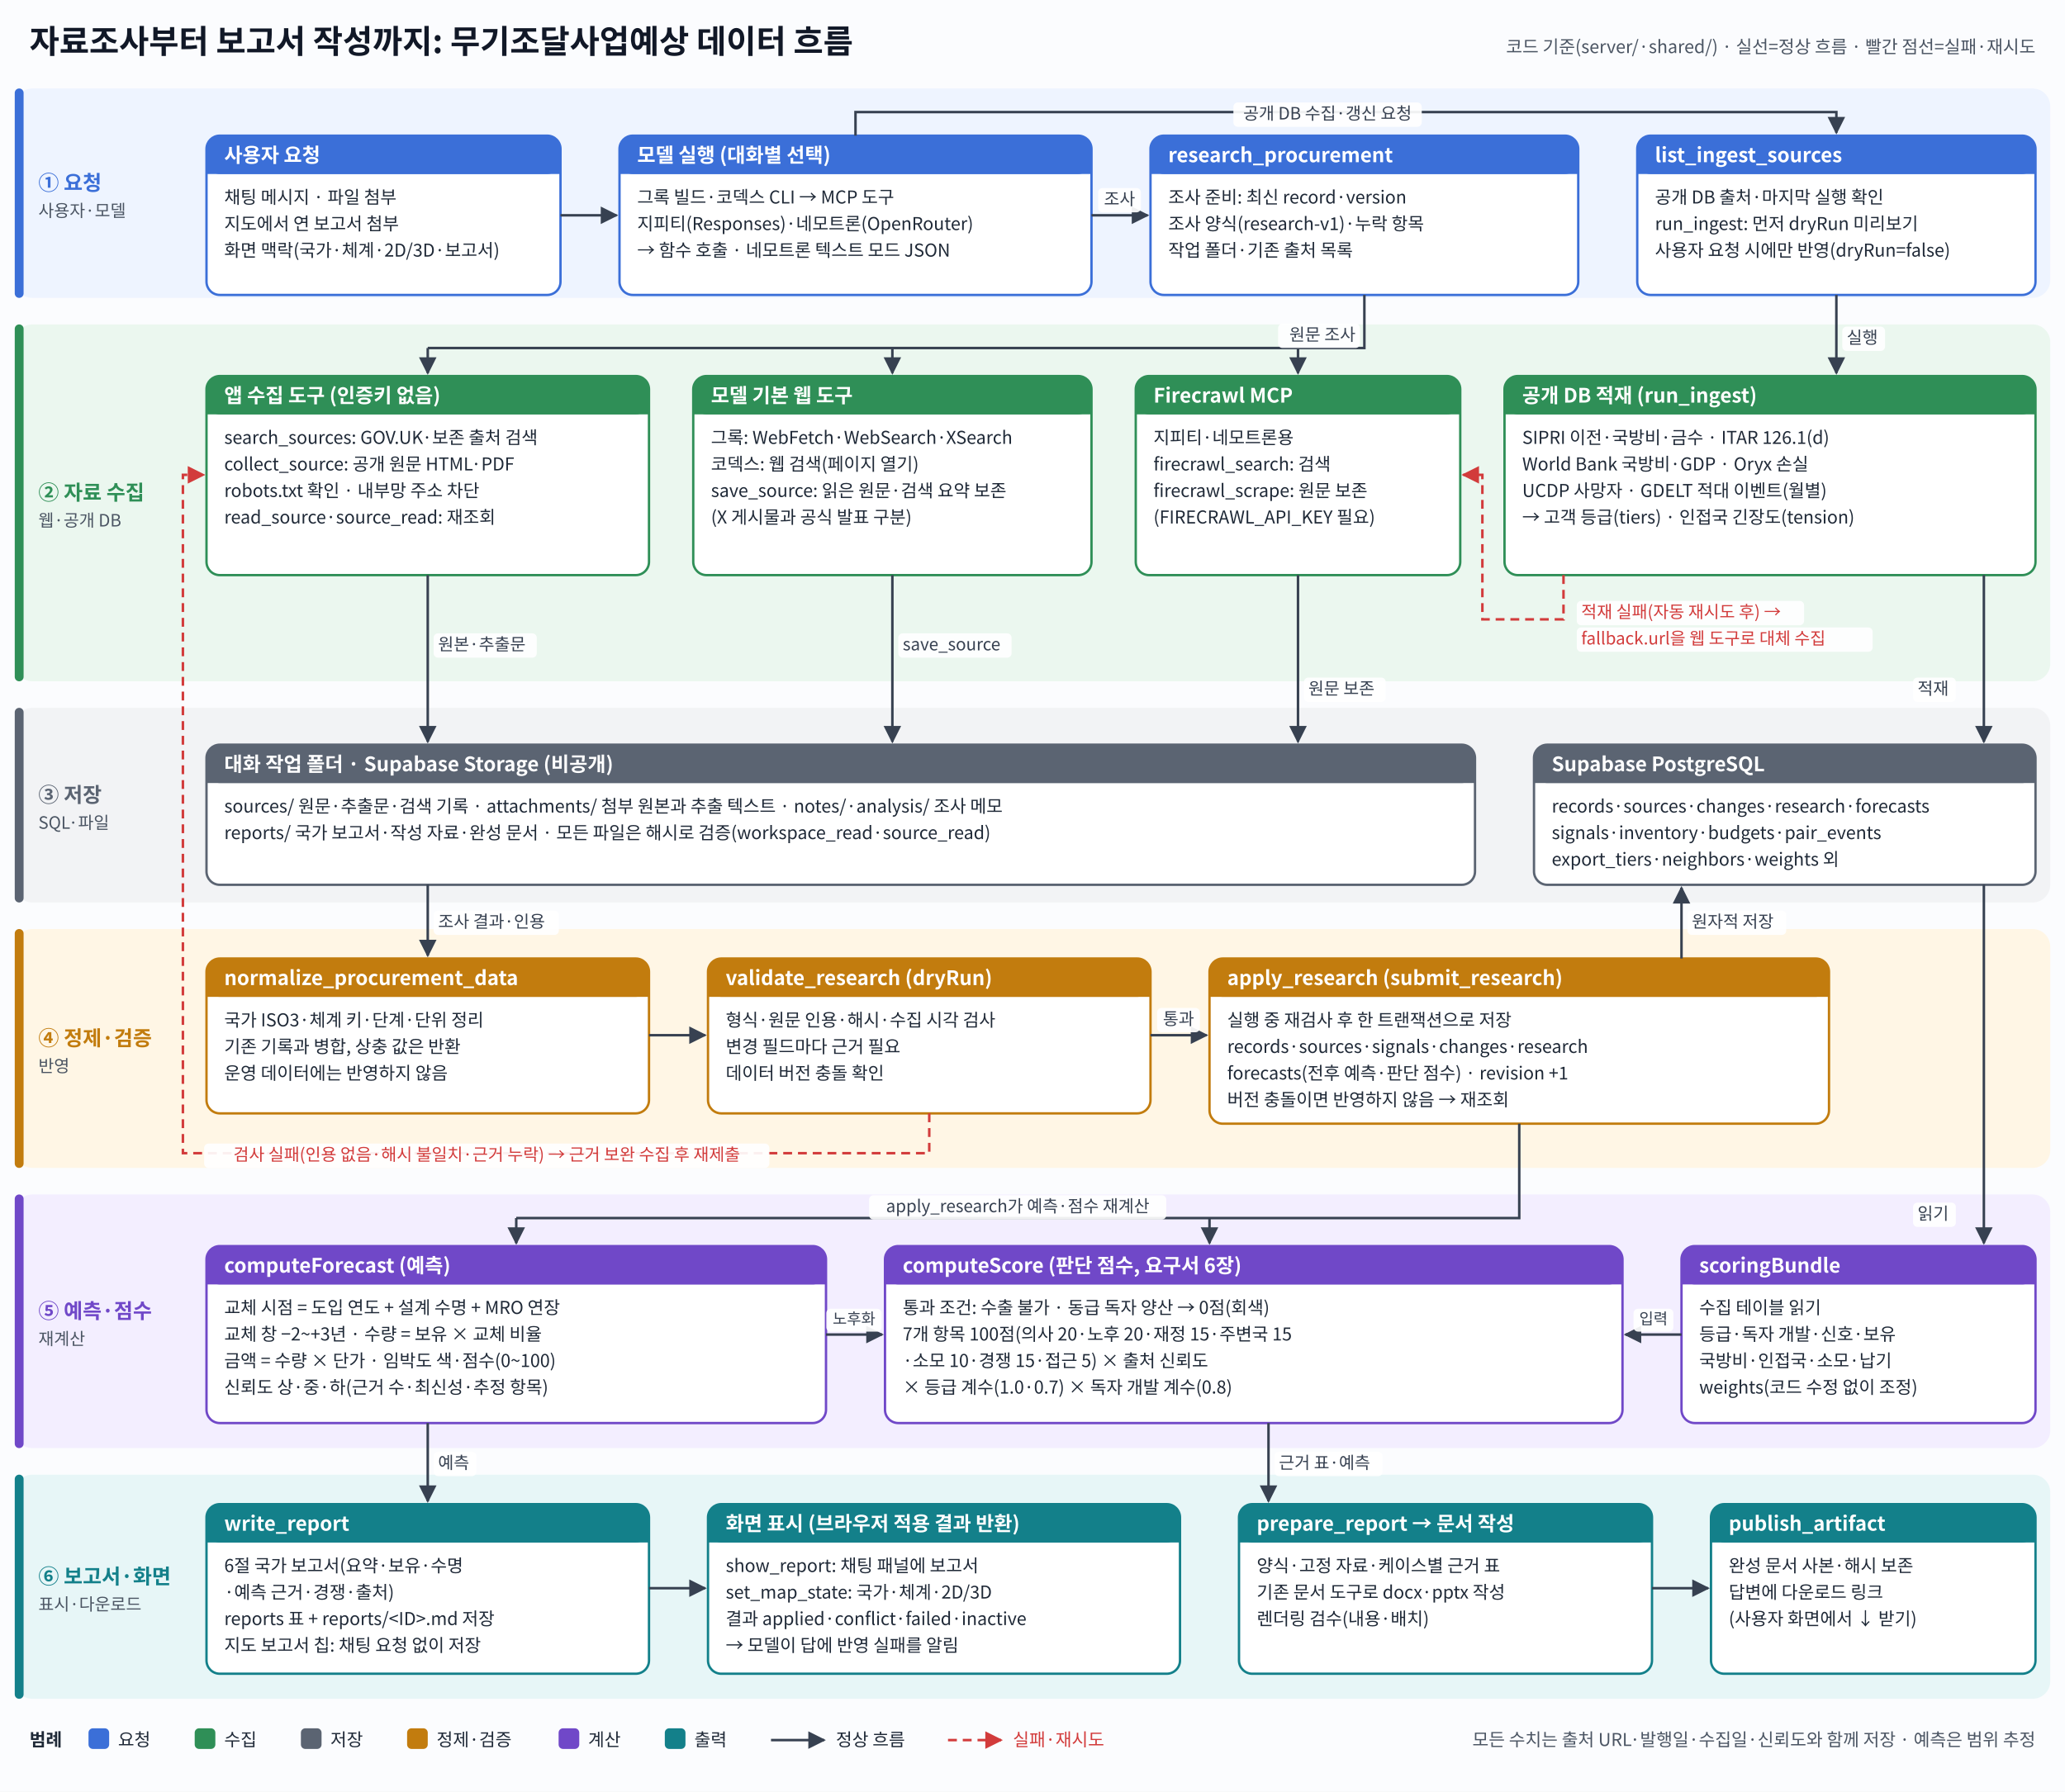
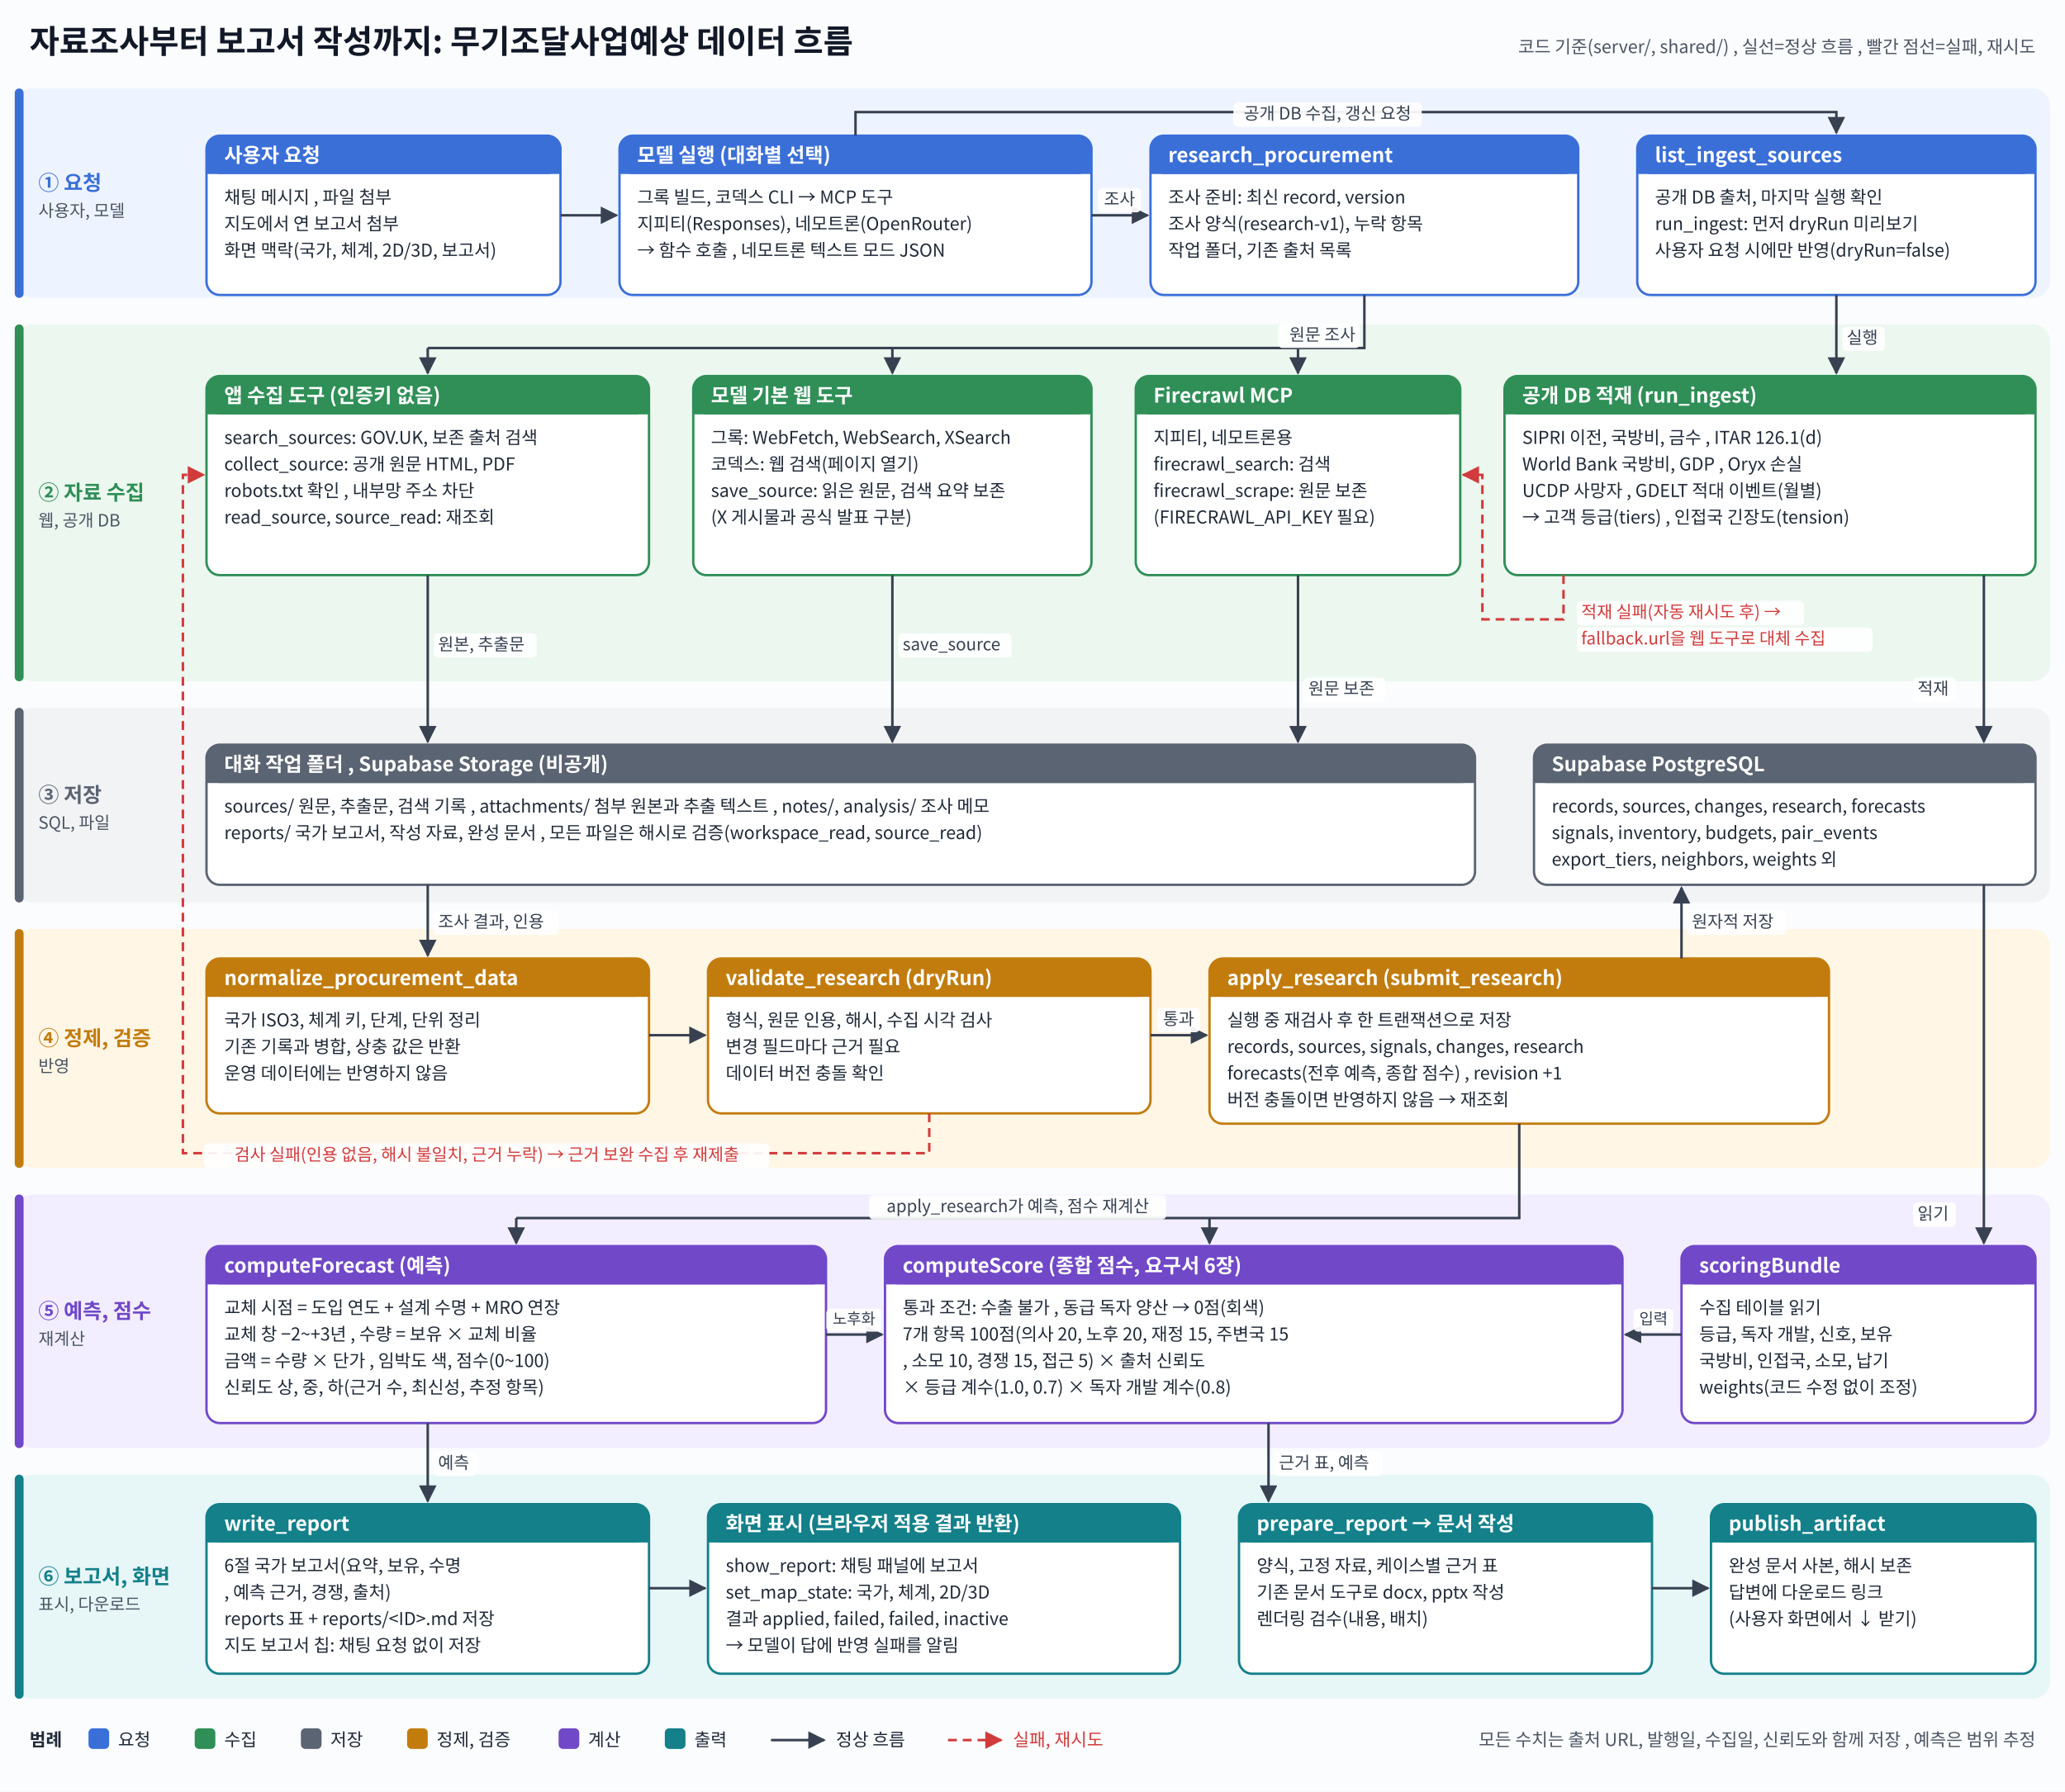
<svg xmlns="http://www.w3.org/2000/svg" width="1400" height="1215" viewBox="0 0 1400 1215" font-family="'Malgun Gothic','Noto Sans KR','Noto Sans CJK KR','Apple SD Gothic Neo','Nanum Gothic',sans-serif">
  <defs>
    <marker id="ar" viewBox="0 0 10 10" refX="9" refY="5" markerWidth="7" markerHeight="7" orient="auto-start-reverse">
      <path d="M0,0 L10,5 L0,10 z" fill="#374151" />
    </marker>
    <marker id="arr" viewBox="0 0 10 10" refX="9" refY="5" markerWidth="7" markerHeight="7" orient="auto-start-reverse">
      <path d="M0,0 L10,5 L0,10 z" fill="#d23b3b" />
    </marker>
  </defs>
  <rect width="1400" height="1215" fill="#fbfcfe" />
  <text x="20" y="36" font-size="22" font-weight="bold" text-anchor="start" fill="#111827">자료조사부터 보고서 작성까지: 무기조달사업예상 데이터 흐름</text>
-   <text x="1380" y="36" font-size="12" font-weight="normal" text-anchor="end" fill="#4b5563">코드 기준(server/·shared/) · 실선=정상 흐름 · 빨간 점선=실패·재시도</text>
+   <text x="1380" y="36" font-size="12" font-weight="normal" text-anchor="end" fill="#4b5563">코드 기준(server/, shared/) ,  실선=정상 흐름 ,  빨간 점선=실패, 재시도</text>
  <rect x="10" y="60" width="1380" height="142" rx="12" fill="#eef4ff" />
  <rect x="10" y="60" width="6" height="142" rx="3" fill="#3b6fd8" />
  <text x="26" y="129.0" font-size="14" font-weight="bold" text-anchor="start" fill="#3b6fd8">① 요청</text>
-   <text x="26" y="147.0" font-size="11.5" font-weight="normal" text-anchor="start" fill="#4b5563">사용자·모델</text>
+   <text x="26" y="147.0" font-size="11.5" font-weight="normal" text-anchor="start" fill="#4b5563">사용자, 모델</text>
  <rect x="10" y="220" width="1380" height="242" rx="12" fill="#ebf7ef" />
  <rect x="10" y="220" width="6" height="242" rx="3" fill="#2f8f57" />
  <text x="26" y="339.0" font-size="14" font-weight="bold" text-anchor="start" fill="#2f8f57">② 자료 수집</text>
-   <text x="26" y="357.0" font-size="11.5" font-weight="normal" text-anchor="start" fill="#4b5563">웹·공개 DB</text>
+   <text x="26" y="357.0" font-size="11.5" font-weight="normal" text-anchor="start" fill="#4b5563">웹, 공개 DB</text>
  <rect x="10" y="480" width="1380" height="132" rx="12" fill="#f2f3f5" />
  <rect x="10" y="480" width="6" height="132" rx="3" fill="#5b6472" />
  <text x="26" y="544.0" font-size="14" font-weight="bold" text-anchor="start" fill="#5b6472">③ 저장</text>
-   <text x="26" y="562.0" font-size="11.5" font-weight="normal" text-anchor="start" fill="#4b5563">SQL·파일</text>
+   <text x="26" y="562.0" font-size="11.5" font-weight="normal" text-anchor="start" fill="#4b5563">SQL, 파일</text>
  <rect x="10" y="630" width="1380" height="162" rx="12" fill="#fff6e5" />
  <rect x="10" y="630" width="6" height="162" rx="3" fill="#c27c0e" />
-   <text x="26" y="709.0" font-size="14" font-weight="bold" text-anchor="start" fill="#c27c0e">④ 정제·검증</text>
+   <text x="26" y="709.0" font-size="14" font-weight="bold" text-anchor="start" fill="#c27c0e">④ 정제, 검증</text>
  <text x="26" y="727.0" font-size="11.5" font-weight="normal" text-anchor="start" fill="#4b5563">반영</text>
  <rect x="10" y="810" width="1380" height="172" rx="12" fill="#f3eeff" />
  <rect x="10" y="810" width="6" height="172" rx="3" fill="#7048c8" />
-   <text x="26" y="894.0" font-size="14" font-weight="bold" text-anchor="start" fill="#7048c8">⑤ 예측·점수</text>
+   <text x="26" y="894.0" font-size="14" font-weight="bold" text-anchor="start" fill="#7048c8">⑤ 예측, 점수</text>
  <text x="26" y="912.0" font-size="11.5" font-weight="normal" text-anchor="start" fill="#4b5563">재계산</text>
  <rect x="10" y="1000" width="1380" height="152" rx="12" fill="#e7f6f7" />
  <rect x="10" y="1000" width="6" height="152" rx="3" fill="#13808a" />
-   <text x="26" y="1074.0" font-size="14" font-weight="bold" text-anchor="start" fill="#13808a">⑥ 보고서·화면</text>
-   <text x="26" y="1092.0" font-size="11.5" font-weight="normal" text-anchor="start" fill="#4b5563">표시·다운로드</text>
+   <text x="26" y="1074.0" font-size="14" font-weight="bold" text-anchor="start" fill="#13808a">⑥ 보고서, 화면</text>
+   <text x="26" y="1092.0" font-size="11.5" font-weight="normal" text-anchor="start" fill="#4b5563">표시, 다운로드</text>
  <rect x="140" y="92" width="240" height="108" rx="9" fill="#ffffff" stroke="#3b6fd8" stroke-width="1.6" />
  <rect x="140" y="92" width="240" height="26" rx="9" fill="#3b6fd8" />
  <rect x="140" y="108" width="240" height="10" fill="#3b6fd8" />
  <text x="152" y="110" font-size="13.5" font-weight="bold" text-anchor="start" fill="#ffffff">사용자 요청</text>
-   <text x="152" y="138" font-size="12" font-weight="normal" text-anchor="start" fill="#1f2937">채팅 메시지 · 파일 첨부</text>
+   <text x="152" y="138" font-size="12" font-weight="normal" text-anchor="start" fill="#1f2937">채팅 메시지 ,  파일 첨부</text>
  <text x="152" y="156" font-size="12" font-weight="normal" text-anchor="start" fill="#1f2937">지도에서 연 보고서 첨부</text>
-   <text x="152" y="174" font-size="12" font-weight="normal" text-anchor="start" fill="#1f2937">화면 맥락(국가·체계·2D/3D·보고서)</text>
+   <text x="152" y="174" font-size="12" font-weight="normal" text-anchor="start" fill="#1f2937">화면 맥락(국가, 체계, 2D/3D, 보고서)</text>
  <rect x="420" y="92" width="320" height="108" rx="9" fill="#ffffff" stroke="#3b6fd8" stroke-width="1.6" />
  <rect x="420" y="92" width="320" height="26" rx="9" fill="#3b6fd8" />
  <rect x="420" y="108" width="320" height="10" fill="#3b6fd8" />
  <text x="432" y="110" font-size="13.5" font-weight="bold" text-anchor="start" fill="#ffffff">모델 실행 (대화별 선택)</text>
-   <text x="432" y="138" font-size="12" font-weight="normal" text-anchor="start" fill="#1f2937">그록 빌드·코덱스 CLI → MCP 도구</text>
-   <text x="432" y="156" font-size="12" font-weight="normal" text-anchor="start" fill="#1f2937">지피티(Responses)·네모트론(OpenRouter)</text>
-   <text x="432" y="174" font-size="12" font-weight="normal" text-anchor="start" fill="#1f2937">→ 함수 호출 · 네모트론 텍스트 모드 JSON</text>
+   <text x="432" y="138" font-size="12" font-weight="normal" text-anchor="start" fill="#1f2937">그록 빌드, 코덱스 CLI → MCP 도구</text>
+   <text x="432" y="156" font-size="12" font-weight="normal" text-anchor="start" fill="#1f2937">지피티(Responses), 네모트론(OpenRouter)</text>
+   <text x="432" y="174" font-size="12" font-weight="normal" text-anchor="start" fill="#1f2937">→ 함수 호출 ,  네모트론 텍스트 모드 JSON</text>
  <rect x="780" y="92" width="290" height="108" rx="9" fill="#ffffff" stroke="#3b6fd8" stroke-width="1.6" />
  <rect x="780" y="92" width="290" height="26" rx="9" fill="#3b6fd8" />
  <rect x="780" y="108" width="290" height="10" fill="#3b6fd8" />
  <text x="792" y="110" font-size="13.5" font-weight="bold" text-anchor="start" fill="#ffffff">research_procurement</text>
-   <text x="792" y="138" font-size="12" font-weight="normal" text-anchor="start" fill="#1f2937">조사 준비: 최신 record·version</text>
-   <text x="792" y="156" font-size="12" font-weight="normal" text-anchor="start" fill="#1f2937">조사 양식(research-v1)·누락 항목</text>
-   <text x="792" y="174" font-size="12" font-weight="normal" text-anchor="start" fill="#1f2937">작업 폴더·기존 출처 목록</text>
+   <text x="792" y="138" font-size="12" font-weight="normal" text-anchor="start" fill="#1f2937">조사 준비: 최신 record, version</text>
+   <text x="792" y="156" font-size="12" font-weight="normal" text-anchor="start" fill="#1f2937">조사 양식(research-v1), 누락 항목</text>
+   <text x="792" y="174" font-size="12" font-weight="normal" text-anchor="start" fill="#1f2937">작업 폴더, 기존 출처 목록</text>
  <rect x="1110" y="92" width="270" height="108" rx="9" fill="#ffffff" stroke="#3b6fd8" stroke-width="1.6" />
  <rect x="1110" y="92" width="270" height="26" rx="9" fill="#3b6fd8" />
  <rect x="1110" y="108" width="270" height="10" fill="#3b6fd8" />
  <text x="1122" y="110" font-size="13.5" font-weight="bold" text-anchor="start" fill="#ffffff">list_ingest_sources</text>
-   <text x="1122" y="138" font-size="12" font-weight="normal" text-anchor="start" fill="#1f2937">공개 DB 출처·마지막 실행 확인</text>
+   <text x="1122" y="138" font-size="12" font-weight="normal" text-anchor="start" fill="#1f2937">공개 DB 출처, 마지막 실행 확인</text>
  <text x="1122" y="156" font-size="12" font-weight="normal" text-anchor="start" fill="#1f2937">run_ingest: 먼저 dryRun 미리보기</text>
  <text x="1122" y="174" font-size="12" font-weight="normal" text-anchor="start" fill="#1f2937">사용자 요청 시에만 반영(dryRun=false)</text>
  <path d="M380,146 L418,146" fill="none" stroke="#374151" stroke-width="1.7" marker-end="url(#ar)" />
  <path d="M740,146 L778,146" fill="none" stroke="#374151" stroke-width="1.7" marker-end="url(#ar)" />
  <rect x="744.5" y="127.5" width="29.0" height="16.5" rx="3" fill="#ffffff" fill-opacity="0.92" />
  <text x="759" y="139" font-size="11.5" font-weight="normal" text-anchor="middle" fill="#374151">조사</text>
  <path d="M580,92 L580,76 L1245,76 L1245,90" fill="none" stroke="#374151" stroke-width="1.7" marker-end="url(#ar)" />
  <rect x="836.2" y="69.5" width="127.7" height="16.5" rx="3" fill="#ffffff" fill-opacity="0.92" />
-   <text x="900" y="81" font-size="11.5" font-weight="normal" text-anchor="middle" fill="#374151">공개 DB 수집·갱신 요청</text>
+   <text x="900" y="81" font-size="11.5" font-weight="normal" text-anchor="middle" fill="#374151">공개 DB 수집, 갱신 요청</text>
  <rect x="140" y="255" width="300" height="135" rx="9" fill="#ffffff" stroke="#2f8f57" stroke-width="1.6" />
  <rect x="140" y="255" width="300" height="26" rx="9" fill="#2f8f57" />
  <rect x="140" y="271" width="300" height="10" fill="#2f8f57" />
  <text x="152" y="273" font-size="13.5" font-weight="bold" text-anchor="start" fill="#ffffff">앱 수집 도구 (인증키 없음)</text>
-   <text x="152" y="301" font-size="12" font-weight="normal" text-anchor="start" fill="#1f2937">search_sources: GOV.UK·보존 출처 검색</text>
-   <text x="152" y="319" font-size="12" font-weight="normal" text-anchor="start" fill="#1f2937">collect_source: 공개 원문 HTML·PDF</text>
-   <text x="152" y="337" font-size="12" font-weight="normal" text-anchor="start" fill="#1f2937">  robots.txt 확인 · 내부망 주소 차단</text>
-   <text x="152" y="355" font-size="12" font-weight="normal" text-anchor="start" fill="#1f2937">read_source·source_read: 재조회</text>
+   <text x="152" y="301" font-size="12" font-weight="normal" text-anchor="start" fill="#1f2937">search_sources: GOV.UK, 보존 출처 검색</text>
+   <text x="152" y="319" font-size="12" font-weight="normal" text-anchor="start" fill="#1f2937">collect_source: 공개 원문 HTML, PDF</text>
+   <text x="152" y="337" font-size="12" font-weight="normal" text-anchor="start" fill="#1f2937">  robots.txt 확인 ,  내부망 주소 차단</text>
+   <text x="152" y="355" font-size="12" font-weight="normal" text-anchor="start" fill="#1f2937">read_source, source_read: 재조회</text>
  <rect x="470" y="255" width="270" height="135" rx="9" fill="#ffffff" stroke="#2f8f57" stroke-width="1.6" />
  <rect x="470" y="255" width="270" height="26" rx="9" fill="#2f8f57" />
  <rect x="470" y="271" width="270" height="10" fill="#2f8f57" />
  <text x="482" y="273" font-size="13.5" font-weight="bold" text-anchor="start" fill="#ffffff">모델 기본 웹 도구</text>
-   <text x="482" y="301" font-size="12" font-weight="normal" text-anchor="start" fill="#1f2937">그록: WebFetch·WebSearch·XSearch</text>
+   <text x="482" y="301" font-size="12" font-weight="normal" text-anchor="start" fill="#1f2937">그록: WebFetch, WebSearch, XSearch</text>
  <text x="482" y="319" font-size="12" font-weight="normal" text-anchor="start" fill="#1f2937">코덱스: 웹 검색(페이지 열기)</text>
-   <text x="482" y="337" font-size="12" font-weight="normal" text-anchor="start" fill="#1f2937">save_source: 읽은 원문·검색 요약 보존</text>
+   <text x="482" y="337" font-size="12" font-weight="normal" text-anchor="start" fill="#1f2937">save_source: 읽은 원문, 검색 요약 보존</text>
  <text x="482" y="355" font-size="12" font-weight="normal" text-anchor="start" fill="#1f2937">(X 게시물과 공식 발표 구분)</text>
  <rect x="770" y="255" width="220" height="135" rx="9" fill="#ffffff" stroke="#2f8f57" stroke-width="1.6" />
  <rect x="770" y="255" width="220" height="26" rx="9" fill="#2f8f57" />
  <rect x="770" y="271" width="220" height="10" fill="#2f8f57" />
  <text x="782" y="273" font-size="13.5" font-weight="bold" text-anchor="start" fill="#ffffff">Firecrawl MCP</text>
-   <text x="782" y="301" font-size="12" font-weight="normal" text-anchor="start" fill="#1f2937">지피티·네모트론용</text>
+   <text x="782" y="301" font-size="12" font-weight="normal" text-anchor="start" fill="#1f2937">지피티, 네모트론용</text>
  <text x="782" y="319" font-size="12" font-weight="normal" text-anchor="start" fill="#1f2937">firecrawl_search: 검색</text>
  <text x="782" y="337" font-size="12" font-weight="normal" text-anchor="start" fill="#1f2937">firecrawl_scrape: 원문 보존</text>
  <text x="782" y="355" font-size="12" font-weight="normal" text-anchor="start" fill="#1f2937">(FIRECRAWL_API_KEY 필요)</text>
  <rect x="1020" y="255" width="360" height="135" rx="9" fill="#ffffff" stroke="#2f8f57" stroke-width="1.6" />
  <rect x="1020" y="255" width="360" height="26" rx="9" fill="#2f8f57" />
  <rect x="1020" y="271" width="360" height="10" fill="#2f8f57" />
  <text x="1032" y="273" font-size="13.5" font-weight="bold" text-anchor="start" fill="#ffffff">공개 DB 적재 (run_ingest)</text>
-   <text x="1032" y="301" font-size="12" font-weight="normal" text-anchor="start" fill="#1f2937">SIPRI 이전·국방비·금수 · ITAR 126.1(d)</text>
-   <text x="1032" y="319" font-size="12" font-weight="normal" text-anchor="start" fill="#1f2937">World Bank 국방비·GDP · Oryx 손실</text>
-   <text x="1032" y="337" font-size="12" font-weight="normal" text-anchor="start" fill="#1f2937">UCDP 사망자 · GDELT 적대 이벤트(월별)</text>
-   <text x="1032" y="355" font-size="12" font-weight="normal" text-anchor="start" fill="#1f2937">→ 고객 등급(tiers) · 인접국 긴장도(tension)</text>
+   <text x="1032" y="301" font-size="12" font-weight="normal" text-anchor="start" fill="#1f2937">SIPRI 이전, 국방비, 금수 ,  ITAR 126.1(d)</text>
+   <text x="1032" y="319" font-size="12" font-weight="normal" text-anchor="start" fill="#1f2937">World Bank 국방비, GDP ,  Oryx 손실</text>
+   <text x="1032" y="337" font-size="12" font-weight="normal" text-anchor="start" fill="#1f2937">UCDP 사망자 ,  GDELT 적대 이벤트(월별)</text>
+   <text x="1032" y="355" font-size="12" font-weight="normal" text-anchor="start" fill="#1f2937">→ 고객 등급(tiers) ,  인접국 긴장도(tension)</text>
  <path d="M925,200 L925,236 L290,236" fill="none" stroke="#374151" stroke-width="1.7" />
  <path d="M290,236 L290,253" fill="none" stroke="#374151" stroke-width="1.7" marker-end="url(#ar)" />
  <path d="M605,236 L605,253" fill="none" stroke="#374151" stroke-width="1.7" marker-end="url(#ar)" />
  <path d="M880,236 L880,253" fill="none" stroke="#374151" stroke-width="1.7" marker-end="url(#ar)" />
  <rect x="866.5" y="219.5" width="55.5" height="16.5" rx="3" fill="#ffffff" fill-opacity="0.92" />
  <text x="919" y="231" font-size="11.5" font-weight="normal" text-anchor="end" fill="#374151">원문 조사</text>
  <path d="M1245,200 L1245,253" fill="none" stroke="#374151" stroke-width="1.7" marker-end="url(#ar)" />
  <rect x="1249.0" y="221.5" width="29.0" height="16.5" rx="3" fill="#ffffff" fill-opacity="0.92" />
  <text x="1252" y="233" font-size="11.5" font-weight="normal" text-anchor="start" fill="#374151">실행</text>
  <path d="M1060,390 L1060,420 L1005,420 L1005,322 L992,322" fill="none" stroke="#d23b3b" stroke-width="1.7" stroke-dasharray="6 4" marker-end="url(#arr)" />
  <rect x="1069.0" y="407.5" width="154.1" height="16.5" rx="3" fill="#ffffff" fill-opacity="0.92" />
  <text x="1072" y="419" font-size="11.5" font-weight="normal" text-anchor="start" fill="#d23b3b">적재 실패(자동 재시도 후) →</text>
  <rect x="1069.0" y="425.5" width="200.6" height="16.5" rx="3" fill="#ffffff" fill-opacity="0.92" />
  <text x="1072" y="437" font-size="11.5" font-weight="normal" text-anchor="start" fill="#d23b3b">fallback.url을 웹 도구로 대체 수집</text>
  <path d="M290,390 L290,503" fill="none" stroke="#374151" stroke-width="1.7" marker-end="url(#ar)" />
  <rect x="294.0" y="429.5" width="69.9" height="16.5" rx="3" fill="#ffffff" fill-opacity="0.92" />
-   <text x="297" y="441" font-size="11.5" font-weight="normal" text-anchor="start" fill="#374151">원본·추출문</text>
+   <text x="297" y="441" font-size="11.5" font-weight="normal" text-anchor="start" fill="#374151">원본, 추출문</text>
  <path d="M605,390 L605,503" fill="none" stroke="#374151" stroke-width="1.7" marker-end="url(#ar)" />
  <rect x="609.0" y="429.5" width="76.8" height="16.5" rx="3" fill="#ffffff" fill-opacity="0.92" />
  <text x="612" y="441" font-size="11.5" font-weight="normal" text-anchor="start" fill="#374151">save_source</text>
  <path d="M880,390 L880,503" fill="none" stroke="#374151" stroke-width="1.7" marker-end="url(#ar)" />
  <rect x="884.0" y="459.5" width="55.5" height="16.5" rx="3" fill="#ffffff" fill-opacity="0.92" />
  <text x="887" y="471" font-size="11.5" font-weight="normal" text-anchor="start" fill="#374151">원문 보존</text>
  <path d="M1345,390 L1345,503" fill="none" stroke="#374151" stroke-width="1.7" marker-end="url(#ar)" />
  <rect x="1297.0" y="459.5" width="29.0" height="16.5" rx="3" fill="#ffffff" fill-opacity="0.92" />
  <text x="1300" y="471" font-size="11.5" font-weight="normal" text-anchor="start" fill="#374151">적재</text>
  <rect x="140" y="505" width="860" height="95" rx="9" fill="#ffffff" stroke="#5b6472" stroke-width="1.6" />
  <rect x="140" y="505" width="860" height="26" rx="9" fill="#5b6472" />
  <rect x="140" y="521" width="860" height="10" fill="#5b6472" />
-   <text x="152" y="523" font-size="13.5" font-weight="bold" text-anchor="start" fill="#ffffff">대화 작업 폴더 · Supabase Storage (비공개)</text>
-   <text x="152" y="551" font-size="12" font-weight="normal" text-anchor="start" fill="#1f2937">sources/ 원문·추출문·검색 기록 · attachments/ 첨부 원본과 추출 텍스트 · notes/·analysis/ 조사 메모</text>
-   <text x="152" y="569" font-size="12" font-weight="normal" text-anchor="start" fill="#1f2937">reports/ 국가 보고서·작성 자료·완성 문서 · 모든 파일은 해시로 검증(workspace_read·source_read)</text>
+   <text x="152" y="523" font-size="13.5" font-weight="bold" text-anchor="start" fill="#ffffff">대화 작업 폴더 ,  Supabase Storage (비공개)</text>
+   <text x="152" y="551" font-size="12" font-weight="normal" text-anchor="start" fill="#1f2937">sources/ 원문, 추출문, 검색 기록 ,  attachments/ 첨부 원본과 추출 텍스트 ,  notes/, analysis/ 조사 메모</text>
+   <text x="152" y="569" font-size="12" font-weight="normal" text-anchor="start" fill="#1f2937">reports/ 국가 보고서, 작성 자료, 완성 문서 ,  모든 파일은 해시로 검증(workspace_read, source_read)</text>
  <rect x="1040" y="505" width="340" height="95" rx="9" fill="#ffffff" stroke="#5b6472" stroke-width="1.6" />
  <rect x="1040" y="505" width="340" height="26" rx="9" fill="#5b6472" />
  <rect x="1040" y="521" width="340" height="10" fill="#5b6472" />
  <text x="1052" y="523" font-size="13.5" font-weight="bold" text-anchor="start" fill="#ffffff">Supabase PostgreSQL</text>
-   <text x="1052" y="551" font-size="12" font-weight="normal" text-anchor="start" fill="#1f2937">records·sources·changes·research·forecasts</text>
-   <text x="1052" y="569" font-size="12" font-weight="normal" text-anchor="start" fill="#1f2937">signals·inventory·budgets·pair_events</text>
-   <text x="1052" y="587" font-size="12" font-weight="normal" text-anchor="start" fill="#1f2937">export_tiers·neighbors·weights 외</text>
+   <text x="1052" y="551" font-size="12" font-weight="normal" text-anchor="start" fill="#1f2937">records, sources, changes, research, forecasts</text>
+   <text x="1052" y="569" font-size="12" font-weight="normal" text-anchor="start" fill="#1f2937">signals, inventory, budgets, pair_events</text>
+   <text x="1052" y="587" font-size="12" font-weight="normal" text-anchor="start" fill="#1f2937">export_tiers, neighbors, weights 외</text>
  <path d="M290,600 L290,648" fill="none" stroke="#374151" stroke-width="1.7" marker-end="url(#ar)" />
  <rect x="294.0" y="617.5" width="84.9" height="16.5" rx="3" fill="#ffffff" fill-opacity="0.92" />
-   <text x="297" y="629" font-size="11.5" font-weight="normal" text-anchor="start" fill="#374151">조사 결과·인용</text>
+   <text x="297" y="629" font-size="11.5" font-weight="normal" text-anchor="start" fill="#374151">조사 결과, 인용</text>
  <rect x="140" y="650" width="300" height="105" rx="9" fill="#ffffff" stroke="#c27c0e" stroke-width="1.6" />
  <rect x="140" y="650" width="300" height="26" rx="9" fill="#c27c0e" />
  <rect x="140" y="666" width="300" height="10" fill="#c27c0e" />
  <text x="152" y="668" font-size="13.5" font-weight="bold" text-anchor="start" fill="#ffffff">normalize_procurement_data</text>
-   <text x="152" y="696" font-size="12" font-weight="normal" text-anchor="start" fill="#1f2937">국가 ISO3·체계 키·단계·단위 정리</text>
+   <text x="152" y="696" font-size="12" font-weight="normal" text-anchor="start" fill="#1f2937">국가 ISO3, 체계 키, 단계, 단위 정리</text>
  <text x="152" y="714" font-size="12" font-weight="normal" text-anchor="start" fill="#1f2937">기존 기록과 병합, 상충 값은 반환</text>
  <text x="152" y="732" font-size="12" font-weight="normal" text-anchor="start" fill="#1f2937">운영 데이터에는 반영하지 않음</text>
  <rect x="480" y="650" width="300" height="105" rx="9" fill="#ffffff" stroke="#c27c0e" stroke-width="1.6" />
  <rect x="480" y="650" width="300" height="26" rx="9" fill="#c27c0e" />
  <rect x="480" y="666" width="300" height="10" fill="#c27c0e" />
  <text x="492" y="668" font-size="13.5" font-weight="bold" text-anchor="start" fill="#ffffff">validate_research (dryRun)</text>
-   <text x="492" y="696" font-size="12" font-weight="normal" text-anchor="start" fill="#1f2937">형식·원문 인용·해시·수집 시각 검사</text>
+   <text x="492" y="696" font-size="12" font-weight="normal" text-anchor="start" fill="#1f2937">형식, 원문 인용, 해시, 수집 시각 검사</text>
  <text x="492" y="714" font-size="12" font-weight="normal" text-anchor="start" fill="#1f2937">변경 필드마다 근거 필요</text>
  <text x="492" y="732" font-size="12" font-weight="normal" text-anchor="start" fill="#1f2937">데이터 버전 충돌 확인</text>
  <rect x="820" y="650" width="420" height="112" rx="9" fill="#ffffff" stroke="#c27c0e" stroke-width="1.6" />
  <rect x="820" y="650" width="420" height="26" rx="9" fill="#c27c0e" />
  <rect x="820" y="666" width="420" height="10" fill="#c27c0e" />
  <text x="832" y="668" font-size="13.5" font-weight="bold" text-anchor="start" fill="#ffffff">apply_research (submit_research)</text>
  <text x="832" y="696" font-size="12" font-weight="normal" text-anchor="start" fill="#1f2937">실행 중 재검사 후 한 트랜잭션으로 저장</text>
-   <text x="832" y="714" font-size="12" font-weight="normal" text-anchor="start" fill="#1f2937">records·sources·signals·changes·research</text>
-   <text x="832" y="732" font-size="12" font-weight="normal" text-anchor="start" fill="#1f2937">forecasts(전후 예측·판단 점수) · revision +1</text>
+   <text x="832" y="714" font-size="12" font-weight="normal" text-anchor="start" fill="#1f2937">records, sources, signals, changes, research</text>
+   <text x="832" y="732" font-size="12" font-weight="normal" text-anchor="start" fill="#1f2937">forecasts(전후 예측, 종합 점수) ,  revision +1</text>
  <text x="832" y="750" font-size="12" font-weight="normal" text-anchor="start" fill="#1f2937">버전 충돌이면 반영하지 않음 → 재조회</text>
  <path d="M440,702 L478,702" fill="none" stroke="#374151" stroke-width="1.7" marker-end="url(#ar)" />
  <path d="M780,702 L818,702" fill="none" stroke="#374151" stroke-width="1.7" marker-end="url(#ar)" />
  <rect x="784.5" y="683.5" width="29.0" height="16.5" rx="3" fill="#ffffff" fill-opacity="0.92" />
  <text x="799" y="695" font-size="11.5" font-weight="normal" text-anchor="middle" fill="#374151">통과</text>
  <path d="M1140,650 L1140,602" fill="none" stroke="#374151" stroke-width="1.7" marker-end="url(#ar)" />
  <rect x="1144.0" y="617.5" width="67.0" height="16.5" rx="3" fill="#ffffff" fill-opacity="0.92" />
  <text x="1147" y="629" font-size="11.5" font-weight="normal" text-anchor="start" fill="#374151">원자적 저장</text>
  <path d="M630,755 L630,782 L124,782 L124,322 L138,322" fill="none" stroke="#d23b3b" stroke-width="1.7" stroke-dasharray="6 4" marker-end="url(#arr)" />
  <rect x="138.4" y="775.5" width="383.2" height="16.5" rx="3" fill="#ffffff" fill-opacity="0.92" />
-   <text x="330" y="787" font-size="11.5" font-weight="normal" text-anchor="middle" fill="#d23b3b">검사 실패(인용 없음·해시 불일치·근거 누락) → 근거 보완 수집 후 재제출</text>
+   <text x="330" y="787" font-size="11.5" font-weight="normal" text-anchor="middle" fill="#d23b3b">검사 실패(인용 없음, 해시 불일치, 근거 누락) → 근거 보완 수집 후 재제출</text>
  <rect x="140" y="845" width="420" height="120" rx="9" fill="#ffffff" stroke="#7048c8" stroke-width="1.6" />
  <rect x="140" y="845" width="420" height="26" rx="9" fill="#7048c8" />
  <rect x="140" y="861" width="420" height="10" fill="#7048c8" />
  <text x="152" y="863" font-size="13.5" font-weight="bold" text-anchor="start" fill="#ffffff">computeForecast (예측)</text>
  <text x="152" y="891" font-size="12" font-weight="normal" text-anchor="start" fill="#1f2937">교체 시점 = 도입 연도 + 설계 수명 + MRO 연장</text>
-   <text x="152" y="909" font-size="12" font-weight="normal" text-anchor="start" fill="#1f2937">교체 창 −2~+3년 · 수량 = 보유 × 교체 비율</text>
-   <text x="152" y="927" font-size="12" font-weight="normal" text-anchor="start" fill="#1f2937">금액 = 수량 × 단가 · 임박도 색·점수(0~100)</text>
-   <text x="152" y="945" font-size="12" font-weight="normal" text-anchor="start" fill="#1f2937">신뢰도 상·중·하(근거 수·최신성·추정 항목)</text>
+   <text x="152" y="909" font-size="12" font-weight="normal" text-anchor="start" fill="#1f2937">교체 창 −2~+3년 ,  수량 = 보유 × 교체 비율</text>
+   <text x="152" y="927" font-size="12" font-weight="normal" text-anchor="start" fill="#1f2937">금액 = 수량 × 단가 ,  임박도 색, 점수(0~100)</text>
+   <text x="152" y="945" font-size="12" font-weight="normal" text-anchor="start" fill="#1f2937">신뢰도 상, 중, 하(근거 수, 최신성, 추정 항목)</text>
  <rect x="600" y="845" width="500" height="120" rx="9" fill="#ffffff" stroke="#7048c8" stroke-width="1.6" />
  <rect x="600" y="845" width="500" height="26" rx="9" fill="#7048c8" />
  <rect x="600" y="861" width="500" height="10" fill="#7048c8" />
-   <text x="612" y="863" font-size="13.5" font-weight="bold" text-anchor="start" fill="#ffffff">computeScore (판단 점수, 요구서 6장)</text>
-   <text x="612" y="891" font-size="12" font-weight="normal" text-anchor="start" fill="#1f2937">통과 조건: 수출 불가 · 동급 독자 양산 → 0점(회색)</text>
-   <text x="612" y="909" font-size="12" font-weight="normal" text-anchor="start" fill="#1f2937">7개 항목 100점(의사 20·노후 20·재정 15·주변국 15</text>
-   <text x="612" y="927" font-size="12" font-weight="normal" text-anchor="start" fill="#1f2937">  ·소모 10·경쟁 15·접근 5) × 출처 신뢰도</text>
-   <text x="612" y="945" font-size="12" font-weight="normal" text-anchor="start" fill="#1f2937">× 등급 계수(1.0·0.7) × 독자 개발 계수(0.8)</text>
+   <text x="612" y="863" font-size="13.5" font-weight="bold" text-anchor="start" fill="#ffffff">computeScore (종합 점수, 요구서 6장)</text>
+   <text x="612" y="891" font-size="12" font-weight="normal" text-anchor="start" fill="#1f2937">통과 조건: 수출 불가 ,  동급 독자 양산 → 0점(회색)</text>
+   <text x="612" y="909" font-size="12" font-weight="normal" text-anchor="start" fill="#1f2937">7개 항목 100점(의사 20, 노후 20, 재정 15, 주변국 15</text>
+   <text x="612" y="927" font-size="12" font-weight="normal" text-anchor="start" fill="#1f2937">  , 소모 10, 경쟁 15, 접근 5) × 출처 신뢰도</text>
+   <text x="612" y="945" font-size="12" font-weight="normal" text-anchor="start" fill="#1f2937">× 등급 계수(1.0, 0.7) × 독자 개발 계수(0.8)</text>
  <rect x="1140" y="845" width="240" height="120" rx="9" fill="#ffffff" stroke="#7048c8" stroke-width="1.6" />
  <rect x="1140" y="845" width="240" height="26" rx="9" fill="#7048c8" />
  <rect x="1140" y="861" width="240" height="10" fill="#7048c8" />
  <text x="1152" y="863" font-size="13.5" font-weight="bold" text-anchor="start" fill="#ffffff">scoringBundle</text>
  <text x="1152" y="891" font-size="12" font-weight="normal" text-anchor="start" fill="#1f2937">수집 테이블 읽기</text>
-   <text x="1152" y="909" font-size="12" font-weight="normal" text-anchor="start" fill="#1f2937">등급·독자 개발·신호·보유</text>
-   <text x="1152" y="927" font-size="12" font-weight="normal" text-anchor="start" fill="#1f2937">국방비·인접국·소모·납기</text>
+   <text x="1152" y="909" font-size="12" font-weight="normal" text-anchor="start" fill="#1f2937">등급, 독자 개발, 신호, 보유</text>
+   <text x="1152" y="927" font-size="12" font-weight="normal" text-anchor="start" fill="#1f2937">국방비, 인접국, 소모, 납기</text>
  <text x="1152" y="945" font-size="12" font-weight="normal" text-anchor="start" fill="#1f2937">weights(코드 수정 없이 조정)</text>
  <path d="M1030,762 L1030,826 L350,826" fill="none" stroke="#374151" stroke-width="1.7" />
  <path d="M350,826 L350,843" fill="none" stroke="#374151" stroke-width="1.7" marker-end="url(#ar)" />
  <path d="M820,826 L820,843" fill="none" stroke="#374151" stroke-width="1.7" marker-end="url(#ar)" />
  <rect x="589.2" y="810.5" width="201.5" height="16.5" rx="3" fill="#ffffff" fill-opacity="0.92" />
-   <text x="690" y="822" font-size="11.5" font-weight="normal" text-anchor="middle" fill="#374151">apply_research가 예측·점수 재계산</text>
+   <text x="690" y="822" font-size="11.5" font-weight="normal" text-anchor="middle" fill="#374151">apply_research가 예측, 점수 재계산</text>
  <path d="M1345,600 L1345,843" fill="none" stroke="#374151" stroke-width="1.7" marker-end="url(#ar)" />
  <rect x="1297.0" y="815.5" width="29.0" height="16.5" rx="3" fill="#ffffff" fill-opacity="0.92" />
  <text x="1300" y="827" font-size="11.5" font-weight="normal" text-anchor="start" fill="#374151">읽기</text>
  <path d="M560,905 L598,905" fill="none" stroke="#374151" stroke-width="1.7" marker-end="url(#ar)" />
  <rect x="560.2" y="887.5" width="37.5" height="15.5" rx="3" fill="#ffffff" fill-opacity="0.92" />
  <text x="579" y="898" font-size="10.5" font-weight="normal" text-anchor="middle" fill="#374151">노후화</text>
  <path d="M1140,905 L1102,905" fill="none" stroke="#374151" stroke-width="1.7" marker-end="url(#ar)" />
  <rect x="1107.5" y="887.5" width="27.0" height="15.5" rx="3" fill="#ffffff" fill-opacity="0.92" />
  <text x="1121" y="898" font-size="10.5" font-weight="normal" text-anchor="middle" fill="#374151">입력</text>
  <rect x="140" y="1020" width="300" height="115" rx="9" fill="#ffffff" stroke="#13808a" stroke-width="1.6" />
  <rect x="140" y="1020" width="300" height="26" rx="9" fill="#13808a" />
  <rect x="140" y="1036" width="300" height="10" fill="#13808a" />
  <text x="152" y="1038" font-size="13.5" font-weight="bold" text-anchor="start" fill="#ffffff">write_report</text>
-   <text x="152" y="1066" font-size="12" font-weight="normal" text-anchor="start" fill="#1f2937">6절 국가 보고서(요약·보유·수명</text>
-   <text x="152" y="1084" font-size="12" font-weight="normal" text-anchor="start" fill="#1f2937">·예측 근거·경쟁·출처)</text>
+   <text x="152" y="1066" font-size="12" font-weight="normal" text-anchor="start" fill="#1f2937">6절 국가 보고서(요약, 보유, 수명</text>
+   <text x="152" y="1084" font-size="12" font-weight="normal" text-anchor="start" fill="#1f2937">, 예측 근거, 경쟁, 출처)</text>
  <text x="152" y="1102" font-size="12" font-weight="normal" text-anchor="start" fill="#1f2937">reports 표 + reports/&lt;ID&gt;.md 저장</text>
  <text x="152" y="1120" font-size="12" font-weight="normal" text-anchor="start" fill="#1f2937">지도 보고서 칩: 채팅 요청 없이 저장</text>
  <rect x="480" y="1020" width="320" height="115" rx="9" fill="#ffffff" stroke="#13808a" stroke-width="1.6" />
  <rect x="480" y="1020" width="320" height="26" rx="9" fill="#13808a" />
  <rect x="480" y="1036" width="320" height="10" fill="#13808a" />
  <text x="492" y="1038" font-size="13.5" font-weight="bold" text-anchor="start" fill="#ffffff">화면 표시 (브라우저 적용 결과 반환)</text>
  <text x="492" y="1066" font-size="12" font-weight="normal" text-anchor="start" fill="#1f2937">show_report: 채팅 패널에 보고서</text>
-   <text x="492" y="1084" font-size="12" font-weight="normal" text-anchor="start" fill="#1f2937">set_map_state: 국가·체계·2D/3D</text>
-   <text x="492" y="1102" font-size="12" font-weight="normal" text-anchor="start" fill="#1f2937">결과 applied·conflict·failed·inactive</text>
+   <text x="492" y="1084" font-size="12" font-weight="normal" text-anchor="start" fill="#1f2937">set_map_state: 국가, 체계, 2D/3D</text>
+   <text x="492" y="1102" font-size="12" font-weight="normal" text-anchor="start" fill="#1f2937">결과 applied, failed, failed, inactive</text>
  <text x="492" y="1120" font-size="12" font-weight="normal" text-anchor="start" fill="#1f2937">→ 모델이 답에 반영 실패를 알림</text>
  <rect x="840" y="1020" width="280" height="115" rx="9" fill="#ffffff" stroke="#13808a" stroke-width="1.6" />
  <rect x="840" y="1020" width="280" height="26" rx="9" fill="#13808a" />
  <rect x="840" y="1036" width="280" height="10" fill="#13808a" />
  <text x="852" y="1038" font-size="13.5" font-weight="bold" text-anchor="start" fill="#ffffff">prepare_report → 문서 작성</text>
-   <text x="852" y="1066" font-size="12" font-weight="normal" text-anchor="start" fill="#1f2937">양식·고정 자료·케이스별 근거 표</text>
-   <text x="852" y="1084" font-size="12" font-weight="normal" text-anchor="start" fill="#1f2937">기존 문서 도구로 docx·pptx 작성</text>
-   <text x="852" y="1102" font-size="12" font-weight="normal" text-anchor="start" fill="#1f2937">렌더링 검수(내용·배치)</text>
+   <text x="852" y="1066" font-size="12" font-weight="normal" text-anchor="start" fill="#1f2937">양식, 고정 자료, 케이스별 근거 표</text>
+   <text x="852" y="1084" font-size="12" font-weight="normal" text-anchor="start" fill="#1f2937">기존 문서 도구로 docx, pptx 작성</text>
+   <text x="852" y="1102" font-size="12" font-weight="normal" text-anchor="start" fill="#1f2937">렌더링 검수(내용, 배치)</text>
  <rect x="1160" y="1020" width="220" height="115" rx="9" fill="#ffffff" stroke="#13808a" stroke-width="1.6" />
  <rect x="1160" y="1020" width="220" height="26" rx="9" fill="#13808a" />
  <rect x="1160" y="1036" width="220" height="10" fill="#13808a" />
  <text x="1172" y="1038" font-size="13.5" font-weight="bold" text-anchor="start" fill="#ffffff">publish_artifact</text>
-   <text x="1172" y="1066" font-size="12" font-weight="normal" text-anchor="start" fill="#1f2937">완성 문서 사본·해시 보존</text>
+   <text x="1172" y="1066" font-size="12" font-weight="normal" text-anchor="start" fill="#1f2937">완성 문서 사본, 해시 보존</text>
  <text x="1172" y="1084" font-size="12" font-weight="normal" text-anchor="start" fill="#1f2937">답변에 다운로드 링크</text>
  <text x="1172" y="1102" font-size="12" font-weight="normal" text-anchor="start" fill="#1f2937">(사용자 화면에서 ↓ 받기)</text>
  <path d="M290,965 L290,1018" fill="none" stroke="#374151" stroke-width="1.7" marker-end="url(#ar)" />
  <rect x="294.0" y="984.5" width="29.0" height="16.5" rx="3" fill="#ffffff" fill-opacity="0.92" />
  <text x="297" y="996" font-size="11.5" font-weight="normal" text-anchor="start" fill="#374151">예측</text>
  <path d="M860,965 L860,1018" fill="none" stroke="#374151" stroke-width="1.7" marker-end="url(#ar)" />
  <rect x="864.0" y="984.5" width="73.4" height="16.5" rx="3" fill="#ffffff" fill-opacity="0.92" />
-   <text x="867" y="996" font-size="11.5" font-weight="normal" text-anchor="start" fill="#374151">근거 표·예측</text>
+   <text x="867" y="996" font-size="11.5" font-weight="normal" text-anchor="start" fill="#374151">근거 표, 예측</text>
  <path d="M440,1077 L478,1077" fill="none" stroke="#374151" stroke-width="1.7" marker-end="url(#ar)" />
  <path d="M1120,1077 L1158,1077" fill="none" stroke="#374151" stroke-width="1.7" marker-end="url(#ar)" />
  <text x="20" y="1184" font-size="12" font-weight="bold" text-anchor="start" fill="#1f2937">범례</text>
  <rect x="60" y="1172" width="14" height="14" rx="3" fill="#3b6fd8" />
  <text x="80" y="1184" font-size="12" font-weight="normal" text-anchor="start" fill="#1f2937">요청</text>
  <rect x="132.0" y="1172" width="14" height="14" rx="3" fill="#2f8f57" />
  <text x="152.0" y="1184" font-size="12" font-weight="normal" text-anchor="start" fill="#1f2937">수집</text>
  <rect x="204.0" y="1172" width="14" height="14" rx="3" fill="#5b6472" />
  <text x="224.0" y="1184" font-size="12" font-weight="normal" text-anchor="start" fill="#1f2937">저장</text>
  <rect x="276.0" y="1172" width="14" height="14" rx="3" fill="#c27c0e" />
-   <text x="296.0" y="1184" font-size="12" font-weight="normal" text-anchor="start" fill="#1f2937">정제·검증</text>
+   <text x="296.0" y="1184" font-size="12" font-weight="normal" text-anchor="start" fill="#1f2937">정제, 검증</text>
  <rect x="378.72" y="1172" width="14" height="14" rx="3" fill="#7048c8" />
  <text x="398.72" y="1184" font-size="12" font-weight="normal" text-anchor="start" fill="#1f2937">계산</text>
  <rect x="450.72" y="1172" width="14" height="14" rx="3" fill="#13808a" />
  <text x="470.72" y="1184" font-size="12" font-weight="normal" text-anchor="start" fill="#1f2937">출력</text>
  <path d="M522.72,1180 L558.72,1180" stroke="#374151" stroke-width="1.7" marker-end="url(#ar)" />
  <text x="566.72" y="1184" font-size="12" font-weight="normal" text-anchor="start" fill="#1f2937">정상 흐름</text>
  <path d="M642.72,1180 L678.72,1180" stroke="#d23b3b" stroke-width="1.7" stroke-dasharray="6 4" marker-end="url(#arr)" />
-   <text x="686.72" y="1184" font-size="12" font-weight="normal" text-anchor="start" fill="#d23b3b">실패·재시도</text>
-   <text x="1380" y="1184" font-size="12" font-weight="normal" text-anchor="end" fill="#4b5563">모든 수치는 출처 URL·발행일·수집일·신뢰도와 함께 저장 · 예측은 범위 추정</text>
+   <text x="686.72" y="1184" font-size="12" font-weight="normal" text-anchor="start" fill="#d23b3b">실패, 재시도</text>
+   <text x="1380" y="1184" font-size="12" font-weight="normal" text-anchor="end" fill="#4b5563">모든 수치는 출처 URL, 발행일, 수집일, 신뢰도와 함께 저장 ,  예측은 범위 추정</text>
</svg>
